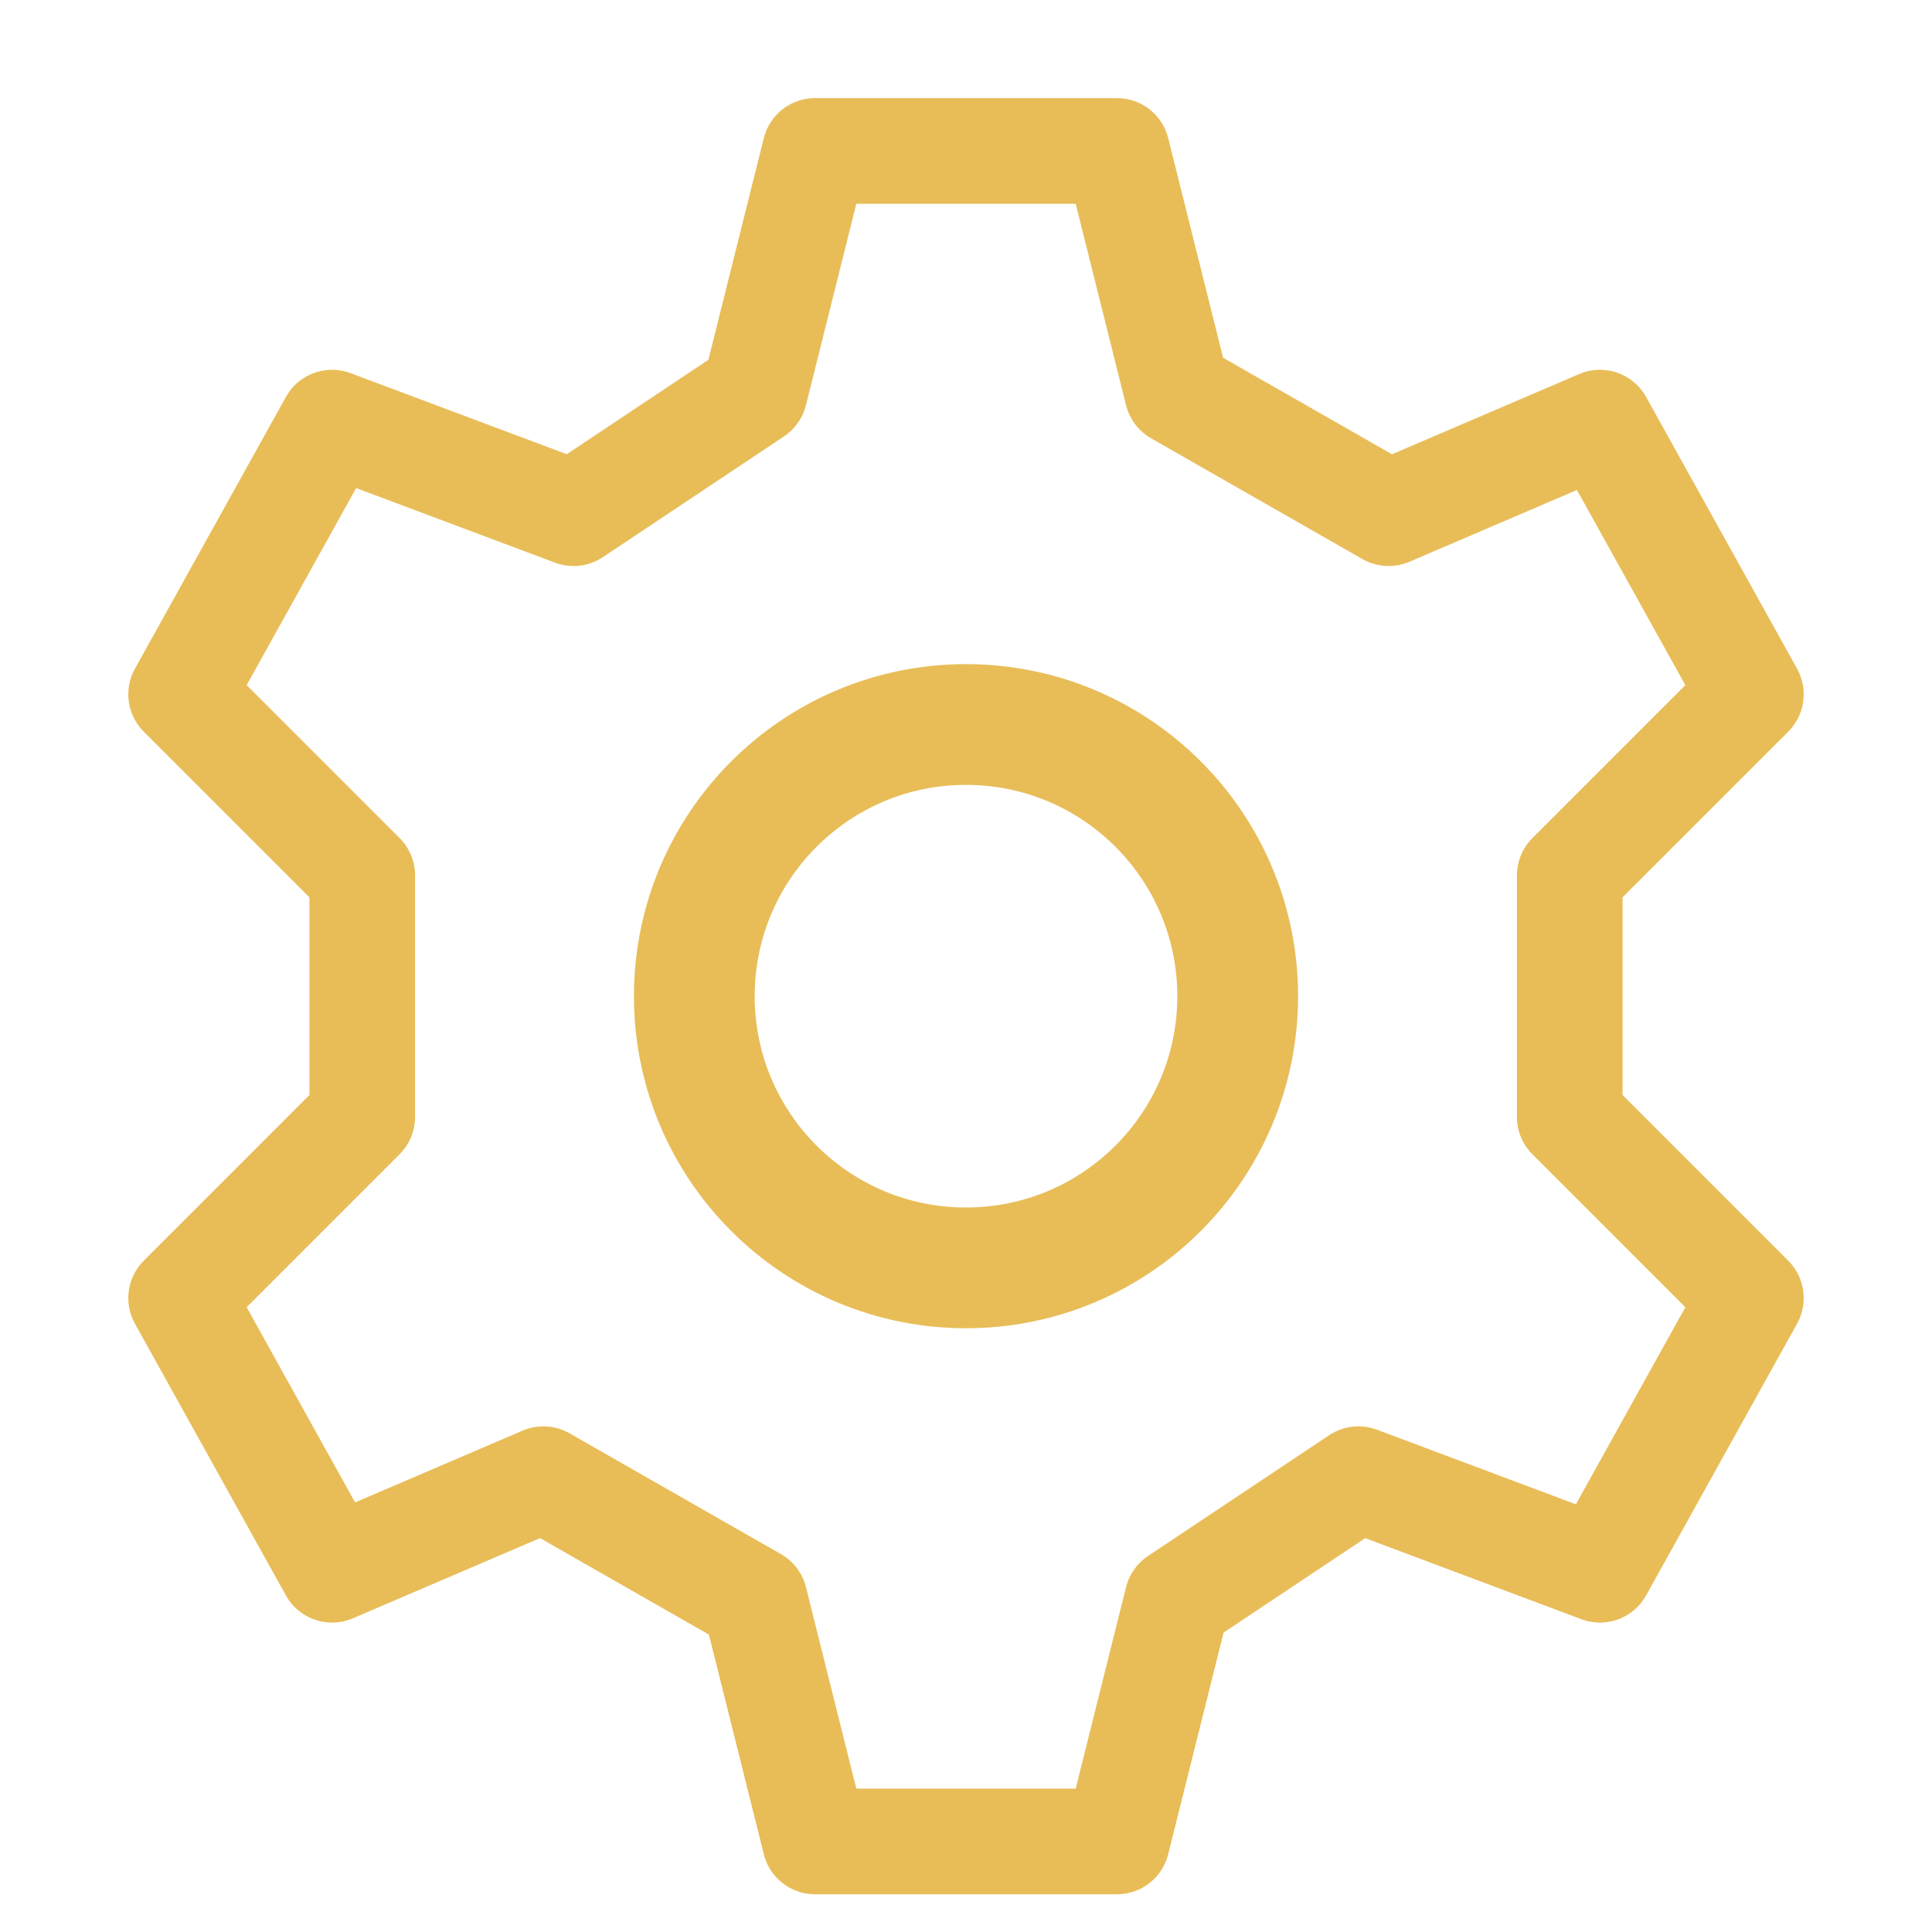
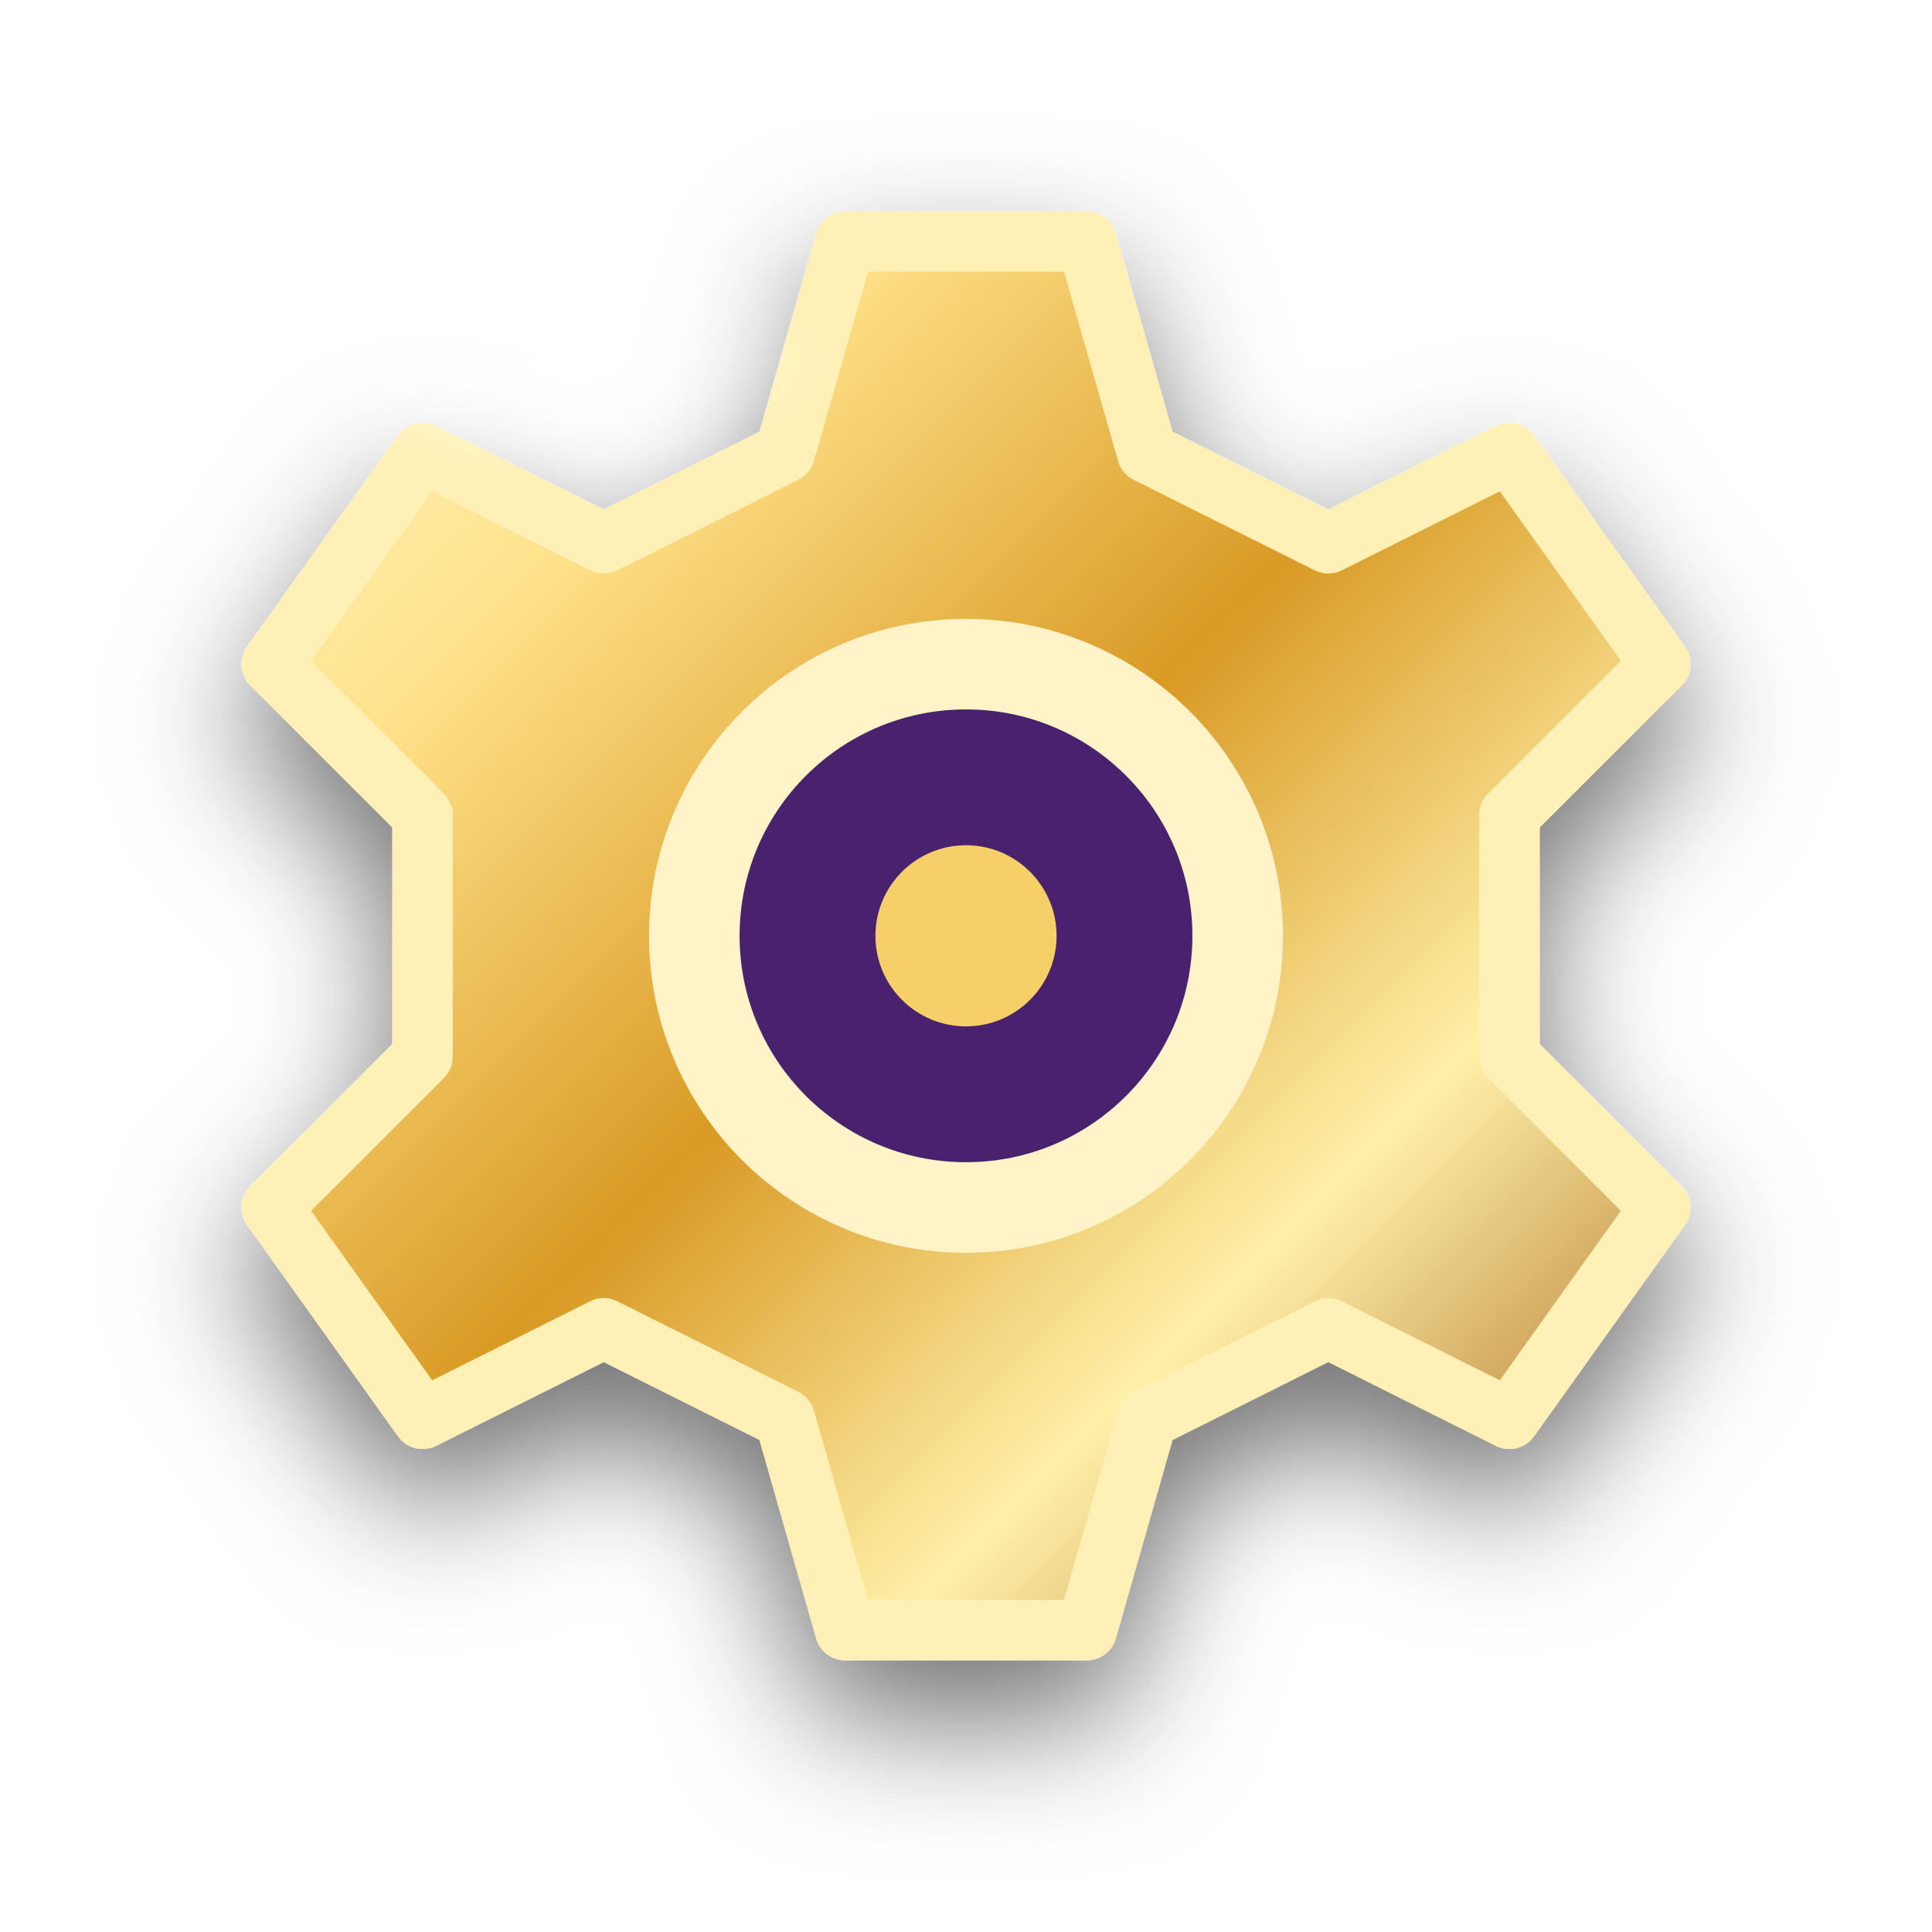
- <svg xmlns="http://www.w3.org/2000/svg" viewBox="0 0 64 64">
-   <path d="m27 5 10 0 2 8 7 4 7-3 5 9-6 6v8l6 6-5 9-8-3-6 4-2 8H27l-2-8-7-4-7 3-5-9 6-6v-8l-6-6 5-9 8 3 6-4Z" fill="none" stroke="#e8bd58" stroke-width="3.5" stroke-linejoin="round" />
-   <circle cx="32" cy="33" r="9" fill="none" stroke="#e8bd58" stroke-width="4" />
+ <svg xmlns="http://www.w3.org/2000/svg" viewBox="0 0 64 64" width="128" height="128">
+   <defs>
+     <linearGradient id="gold" x1="0" y1="0" x2="1" y2="1">
+       <stop offset="0" stop-color="#fff8cf" />
+       <stop offset=".22" stop-color="#ffe28a" />
+       <stop offset=".48" stop-color="#d99a25" />
+       <stop offset=".72" stop-color="#fff0a8" />
+       <stop offset="1" stop-color="#9e560e" />
+     </linearGradient>
+     <linearGradient id="purple" x1="0" y1="0" x2="1" y2="1">
+       <stop stop-color="#c78aff" />
+       <stop offset=".4" stop-color="#7136a0" />
+       <stop offset="1" stop-color="#271044" />
+     </linearGradient>
+     <filter id="shadow" x="-30%" y="-30%" width="160%" height="170%">
+       <feGaussianBlur in="SourceAlpha" stdDeviation="2.2" />
+       <feOffset dy="2" />
+       <feComponentTransfer>
+         <feFuncA type="linear" slope=".55" />
+       </feComponentTransfer>
+       <feMerge>
+         <feMergeNode />
+         <feMergeNode in="SourceGraphic" />
+       </feMerge>
+     </filter>
+     <radialGradient id="shine">
+       <stop stop-color="#fff" stop-opacity=".75" />
+       <stop offset="1" stop-color="#fff" stop-opacity="0" />
+     </radialGradient>
+   </defs>
+   <g filter="url(#shadow)">
+     <path d="m28 8 8 0 2 7 6 3 6-3 5 7-5 5v8l5 5-5 7-6-3-6 3-2 7h-8l-2-7-6-3-6 3-5-7 5-5v-8l-5-5 5-7 6 3 6-3Z" fill="url(#gold)" stroke="#fff0b5" stroke-width="2" stroke-linejoin="round" />
+     <circle cx="32" cy="31" r="9" fill="#4a246d" stroke="#fff3c7" stroke-width="3" />
+     <circle cx="32" cy="31" r="3" fill="#f6cf69" />
+   </g>
+   <ellipse cx="19" cy="12" rx="9" ry="4" fill="url(#shine)" opacity=".8" />
</svg>
